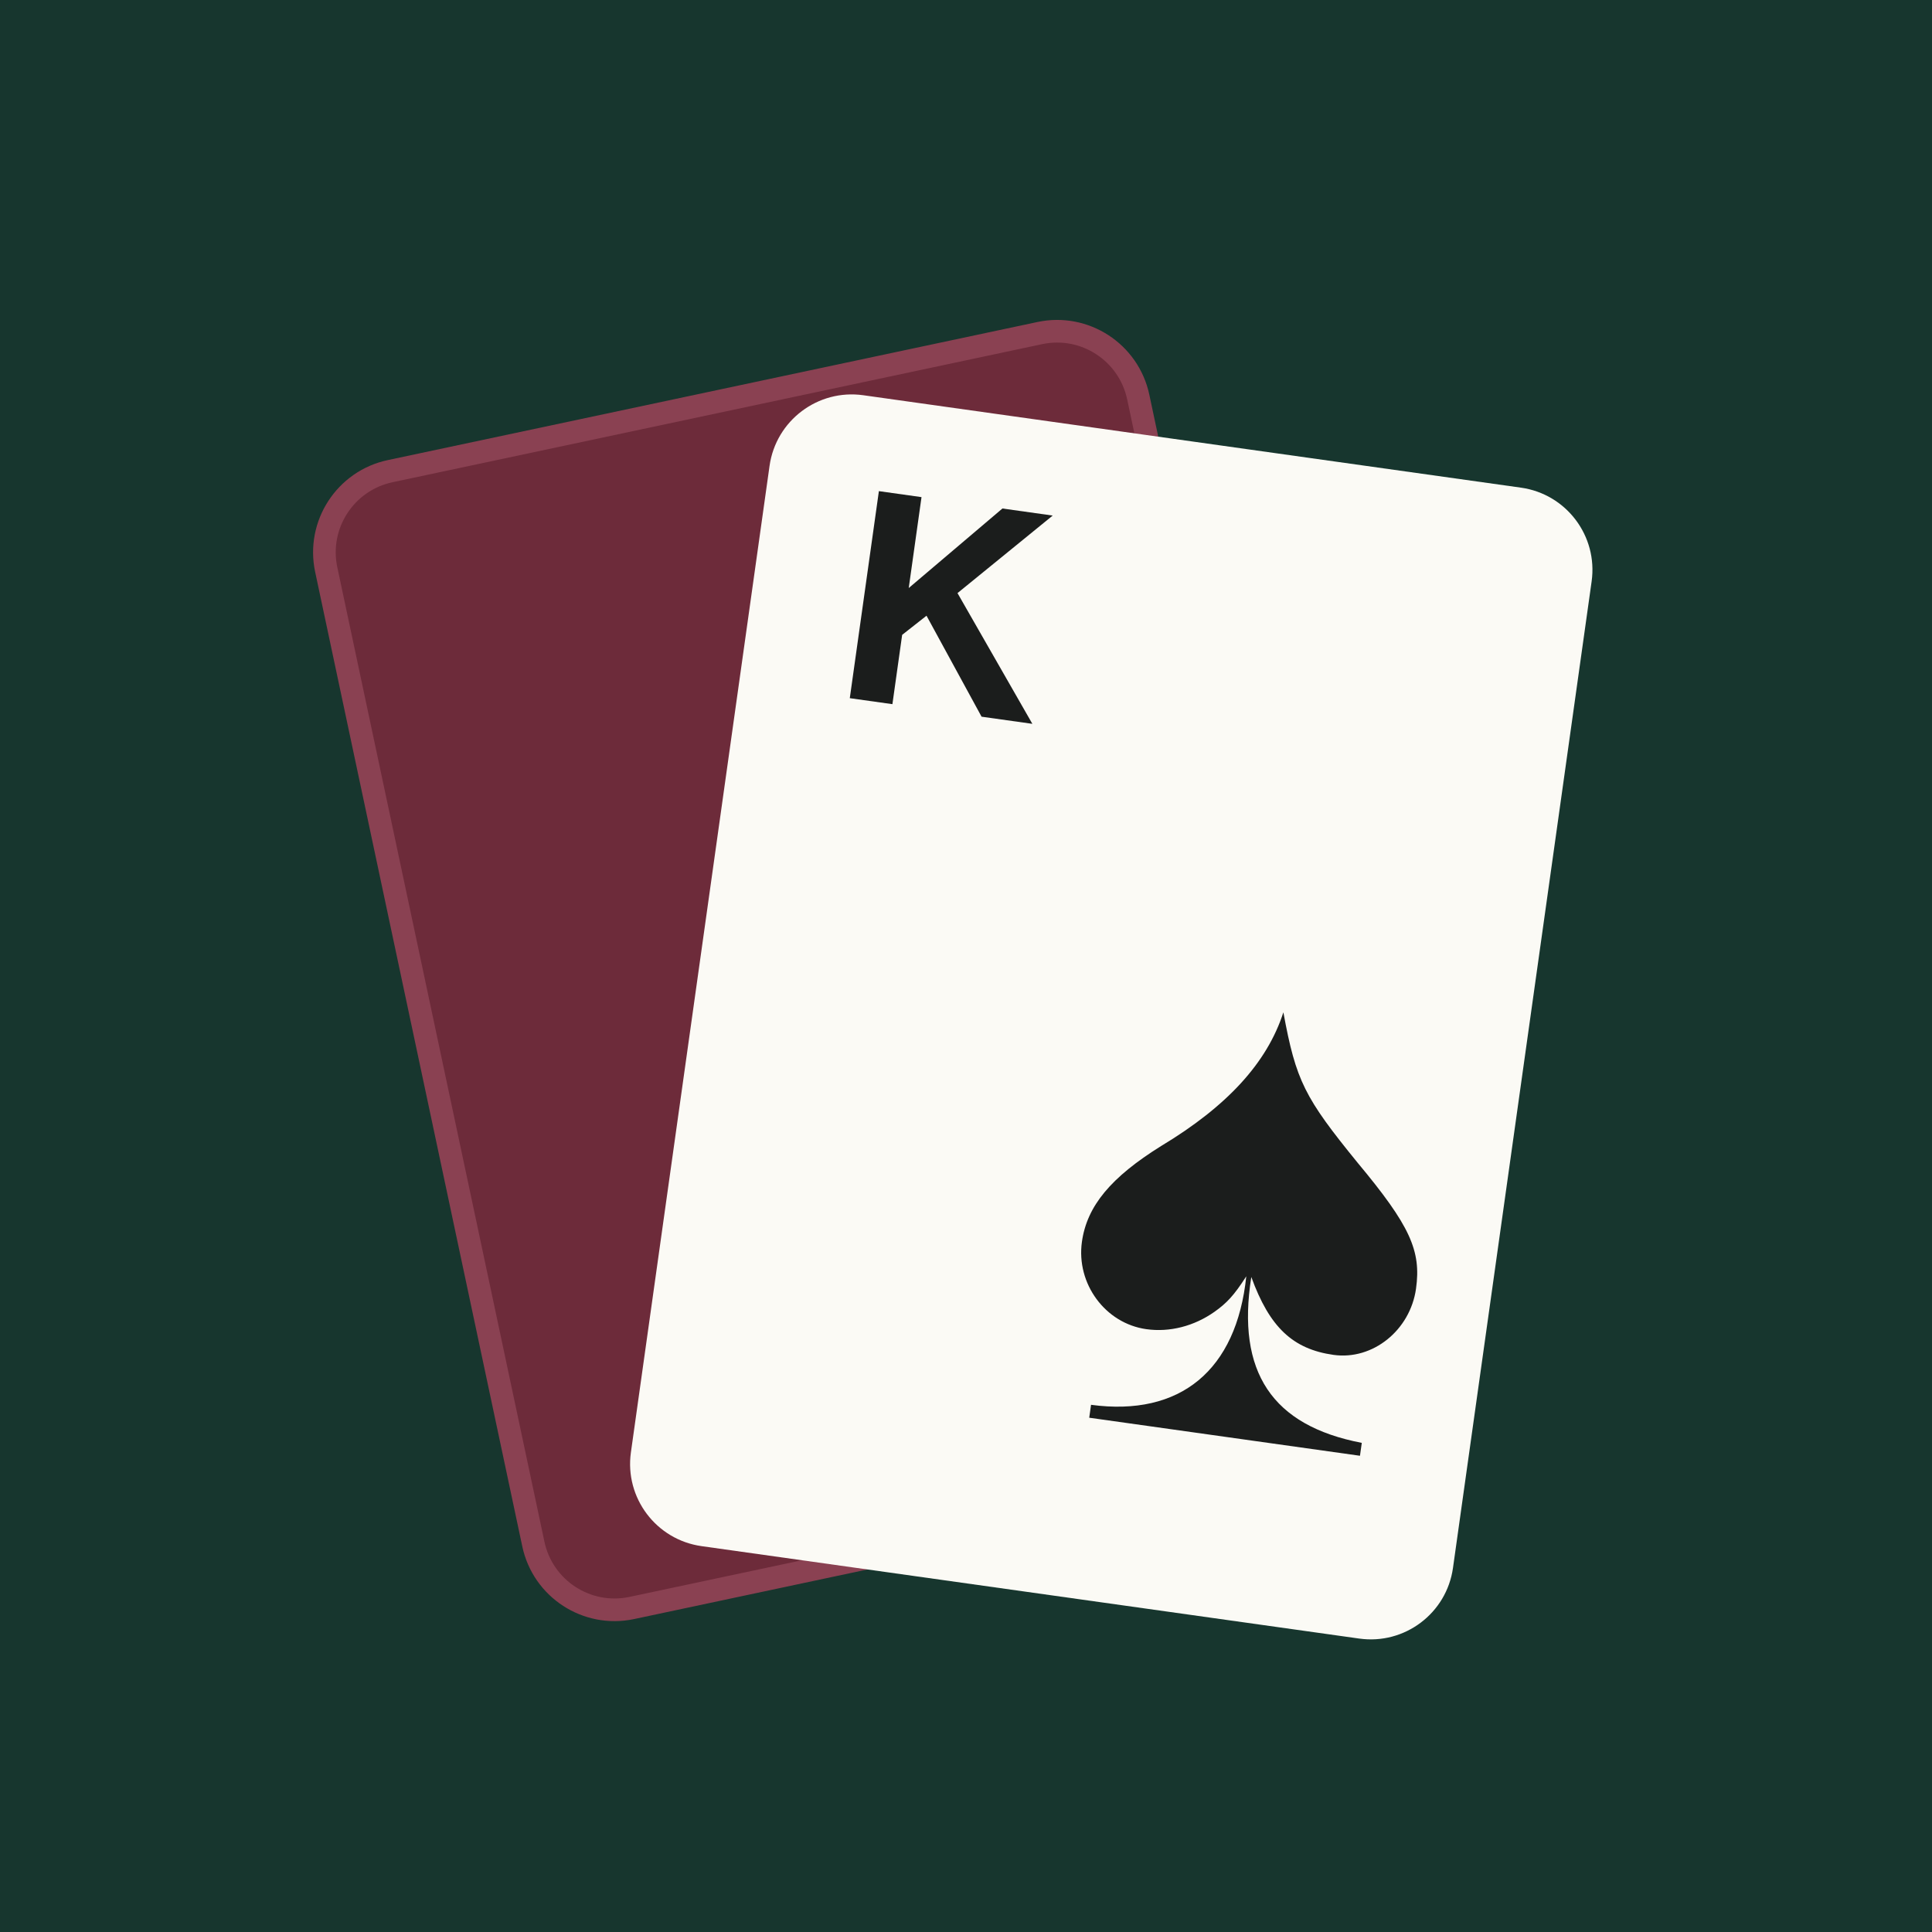
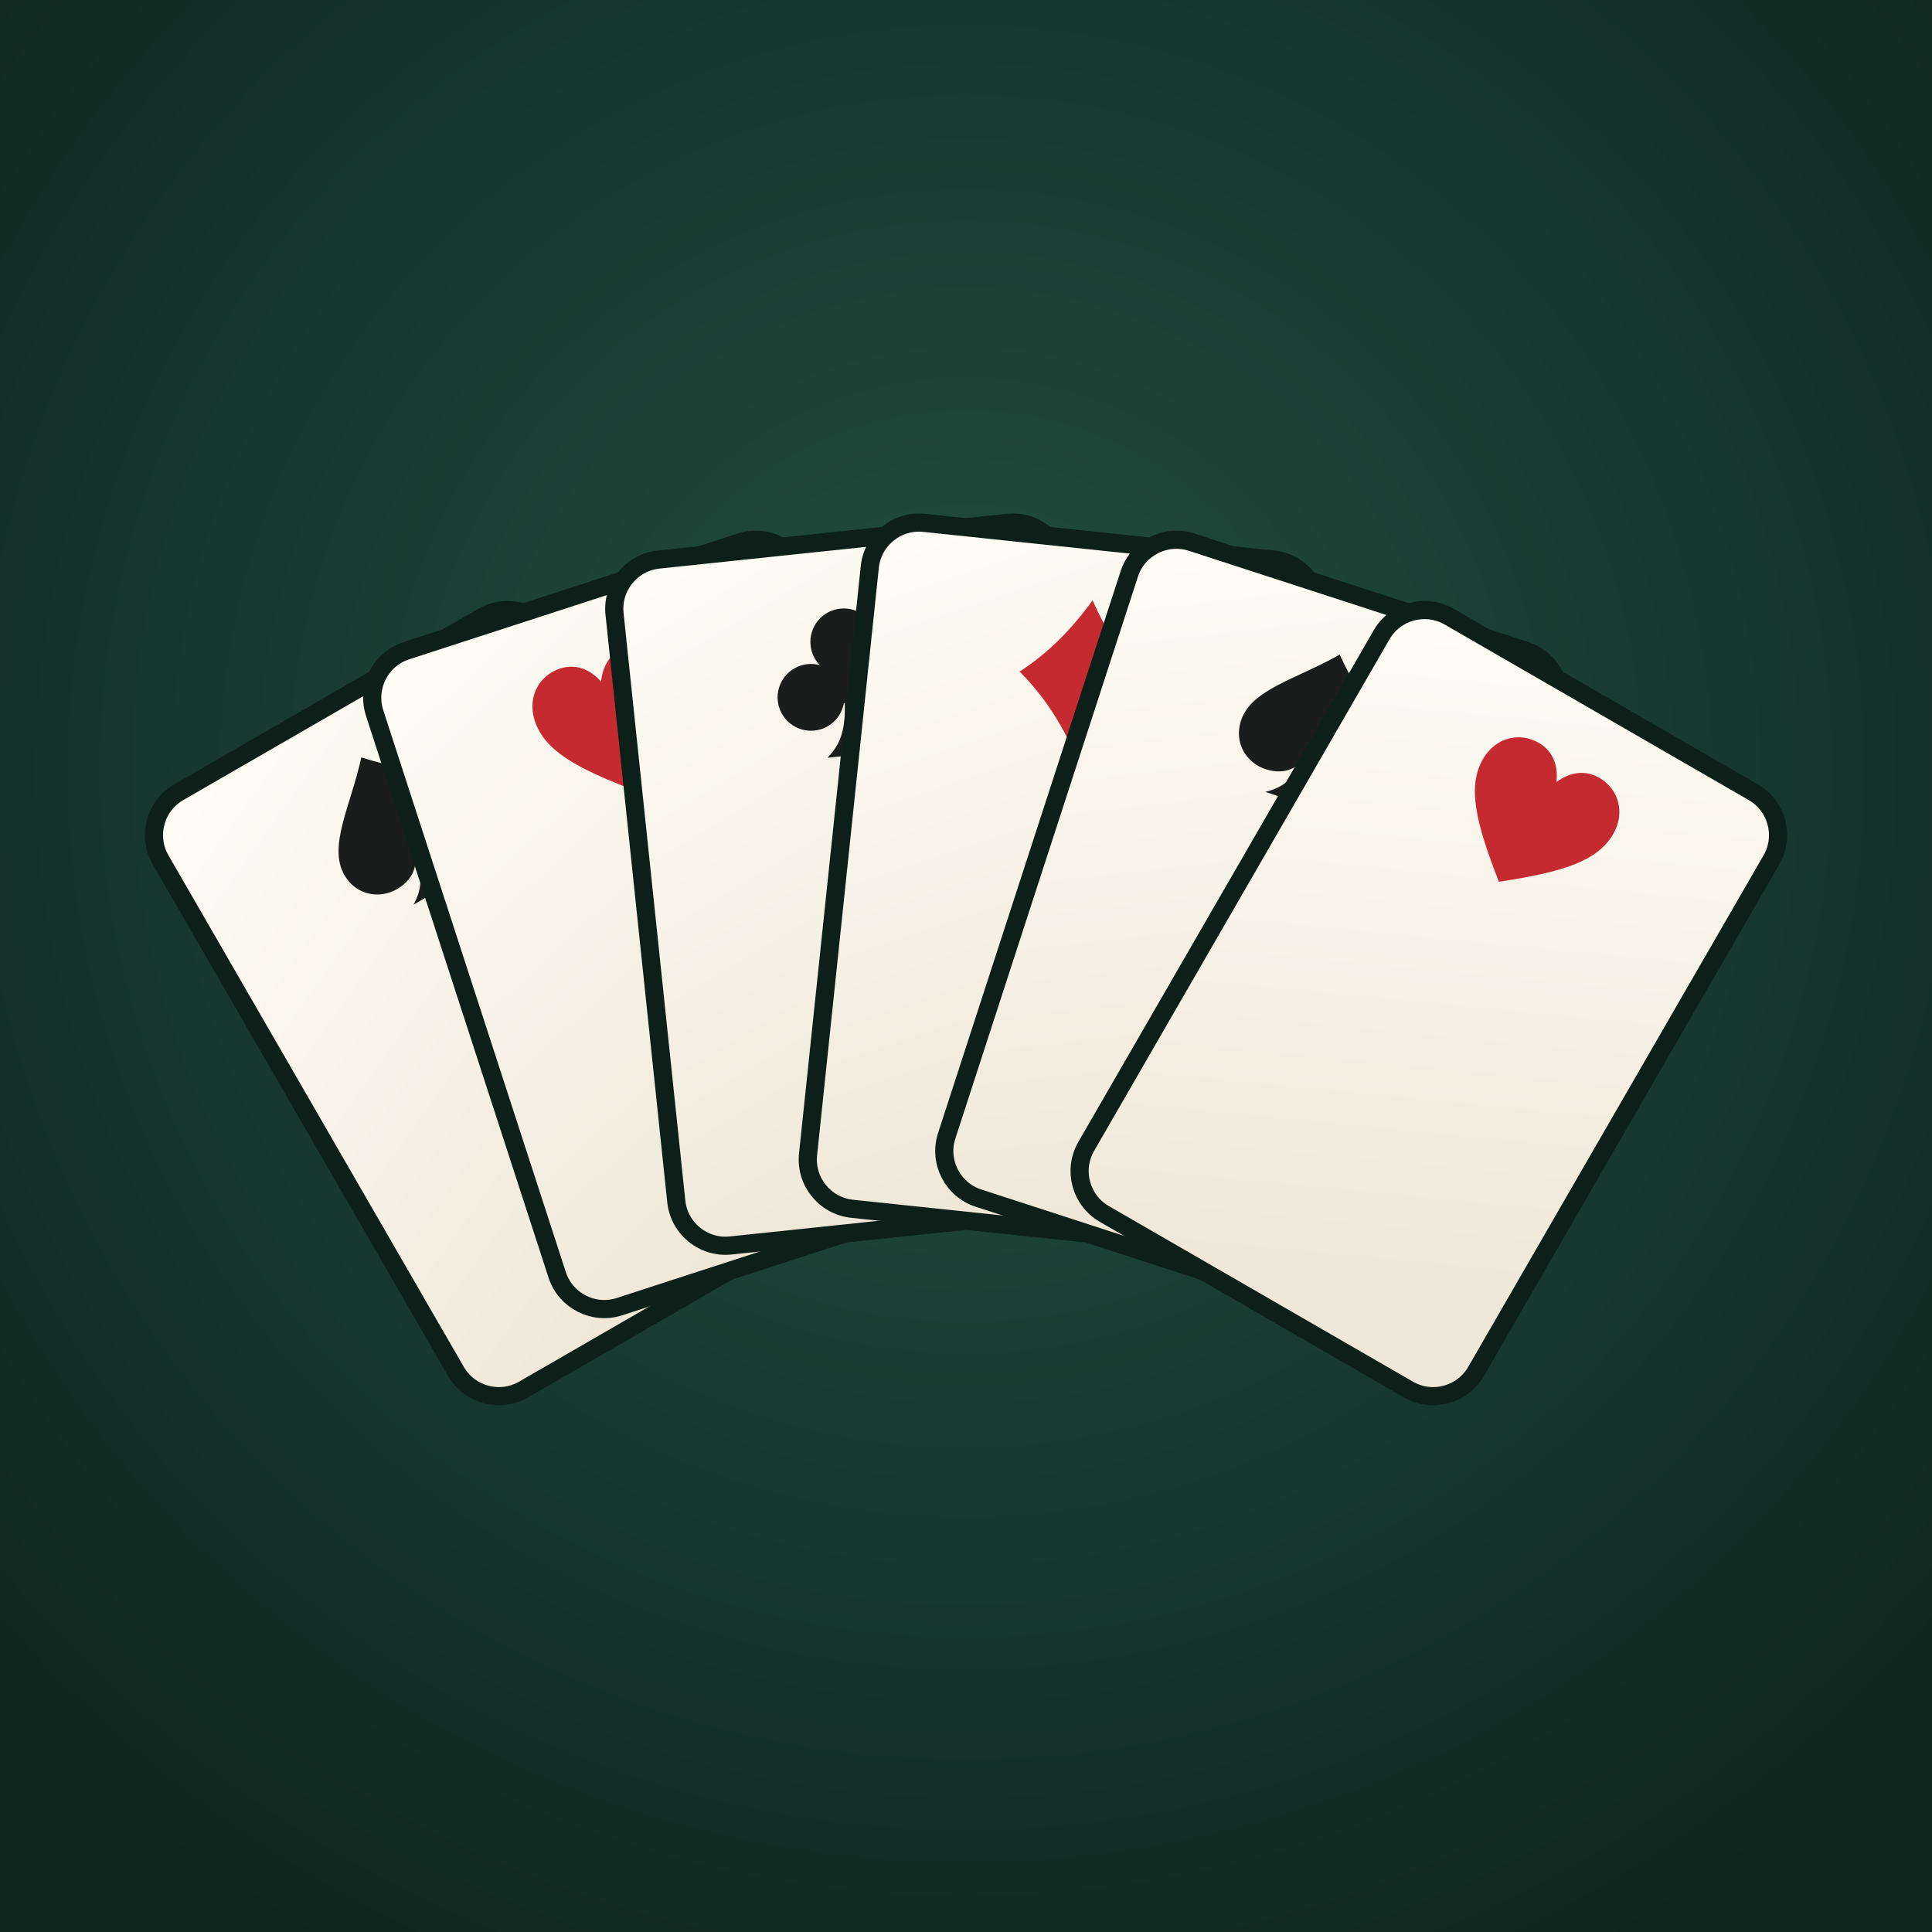
<svg xmlns="http://www.w3.org/2000/svg" viewBox="0 0 512 512">
-   <rect width="512" height="512" fill="#17362e" />
-   <g transform="rotate(-12 256 256)">
-     <rect x="112" y="96" width="220" height="308" rx="22" fill="#6d2b3a" />
-     <rect x="112" y="96" width="220" height="308" rx="22" fill="none" stroke="#8a4152" stroke-width="6" />
-   </g>
-   <g transform="rotate(8 256 256)">
-     <rect x="186" y="110" width="220" height="308" rx="22" fill="#fbfaf5" />
-     <text x="210" y="190" font-family="Helvetica, Arial, sans-serif" font-weight="700" font-size="76" fill="#1b1d1c">K</text>
-     <text x="296" y="370" font-family="Helvetica, Arial, sans-serif" font-size="150" fill="#1b1d1c">♠</text>
+   <defs>
+     <radialGradient id="felt" cx="50%" cy="40%" r="70%">
+       <stop offset="0" stop-color="#22503f" />
+       <stop offset=".6" stop-color="#17362e" />
+       <stop offset="1" stop-color="#0f251d" />
+     </radialGradient>
+     <linearGradient id="cream" x1="0" y1="0" x2="0.3" y2="1">
+       <stop offset="0" stop-color="#fffdf7" />
+       <stop offset="1" stop-color="#efe8d8" />
+     </linearGradient>
+   </defs>
+   <rect width="512" height="512" fill="url(#felt)" />
+   <g transform="translate(256 256) scale(0.962) translate(-256.00 -238.94)">
+     <g transform="translate(256,470) rotate(-30)">
+       <rect x="-62" y="-350" width="124" height="190" rx="13.64" fill="url(#cream)" stroke="#0d1f19" stroke-width="5" />
+       <path transform="translate(-23 -335) scale(0.46)" fill="#1b1d1c" d="M50 4C30 26 6 40 6 60C6 74 17 83 29 83C38 83 45 79 48 72C47 82 43 90 33 96H67C57 90 53 82 52 72C55 79 62 83 71 83C83 83 94 74 94 60C94 40 70 26 50 4Z" />
+     </g>
+     <g transform="translate(256,470) rotate(-18)">
+       <rect x="-62" y="-350" width="124" height="190" rx="13.64" fill="url(#cream)" stroke="#0d1f19" stroke-width="5" />
+       <path transform="translate(-23 -335) scale(0.46)" fill="#c42a30" d="M50 90C20 66 5 50 5 31C5 16 16 6 29 6C39 6 46 12 50 21C54 12 61 6 71 6C84 6 95 16 95 31C95 50 80 66 50 90Z" />
+     </g>
+     <g transform="translate(256,470) rotate(-6)">
+       <rect x="-62" y="-350" width="124" height="190" rx="13.64" fill="url(#cream)" stroke="#0d1f19" stroke-width="5" />
+       <path transform="translate(-23 -335) scale(0.46)" fill="#1b1d1c" d="M30 28a20 20 0 1 0 40 0a20 20 0 1 0-40 0ZM7 59a20 20 0 1 0 40 0a20 20 0 1 0-40 0ZM53 59a20 20 0 1 0 40 0a20 20 0 1 0-40 0ZM37 52a13 13 0 1 0 26 0a13 13 0 1 0-26 0ZM47 56C47 77 43 88 33 96H67C57 88 53 77 53 56Z" />
+     </g>
+     <g transform="translate(256,470) rotate(6)">
+       <rect x="-62" y="-350" width="124" height="190" rx="13.64" fill="url(#cream)" stroke="#0d1f19" stroke-width="5" />
+       <path transform="translate(-23 -335) scale(0.46)" fill="#c42a30" d="M50 3C61 22 73 37 89 50C73 63 61 78 50 97C39 78 27 63 11 50C27 37 39 22 50 3Z" />
+     </g>
+     <g transform="translate(256,470) rotate(18)">
+       <rect x="-62" y="-350" width="124" height="190" rx="13.64" fill="url(#cream)" stroke="#0d1f19" stroke-width="5" />
+       <path transform="translate(-23 -335) scale(0.46)" fill="#1b1d1c" d="M50 4C30 26 6 40 6 60C6 74 17 83 29 83C38 83 45 79 48 72C47 82 43 90 33 96H67C57 90 53 82 52 72C55 79 62 83 71 83C83 83 94 74 94 60C94 40 70 26 50 4Z" />
+     </g>
+     <g transform="translate(256,470) rotate(30)">
+       <rect x="-62" y="-350" width="124" height="190" rx="13.64" fill="url(#cream)" stroke="#0d1f19" stroke-width="5" />
+       <path transform="translate(-23 -335) scale(0.46)" fill="#c42a30" d="M50 90C20 66 5 50 5 31C5 16 16 6 29 6C39 6 46 12 50 21C54 12 61 6 71 6C84 6 95 16 95 31C95 50 80 66 50 90Z" />
+     </g>
  </g>
</svg>
